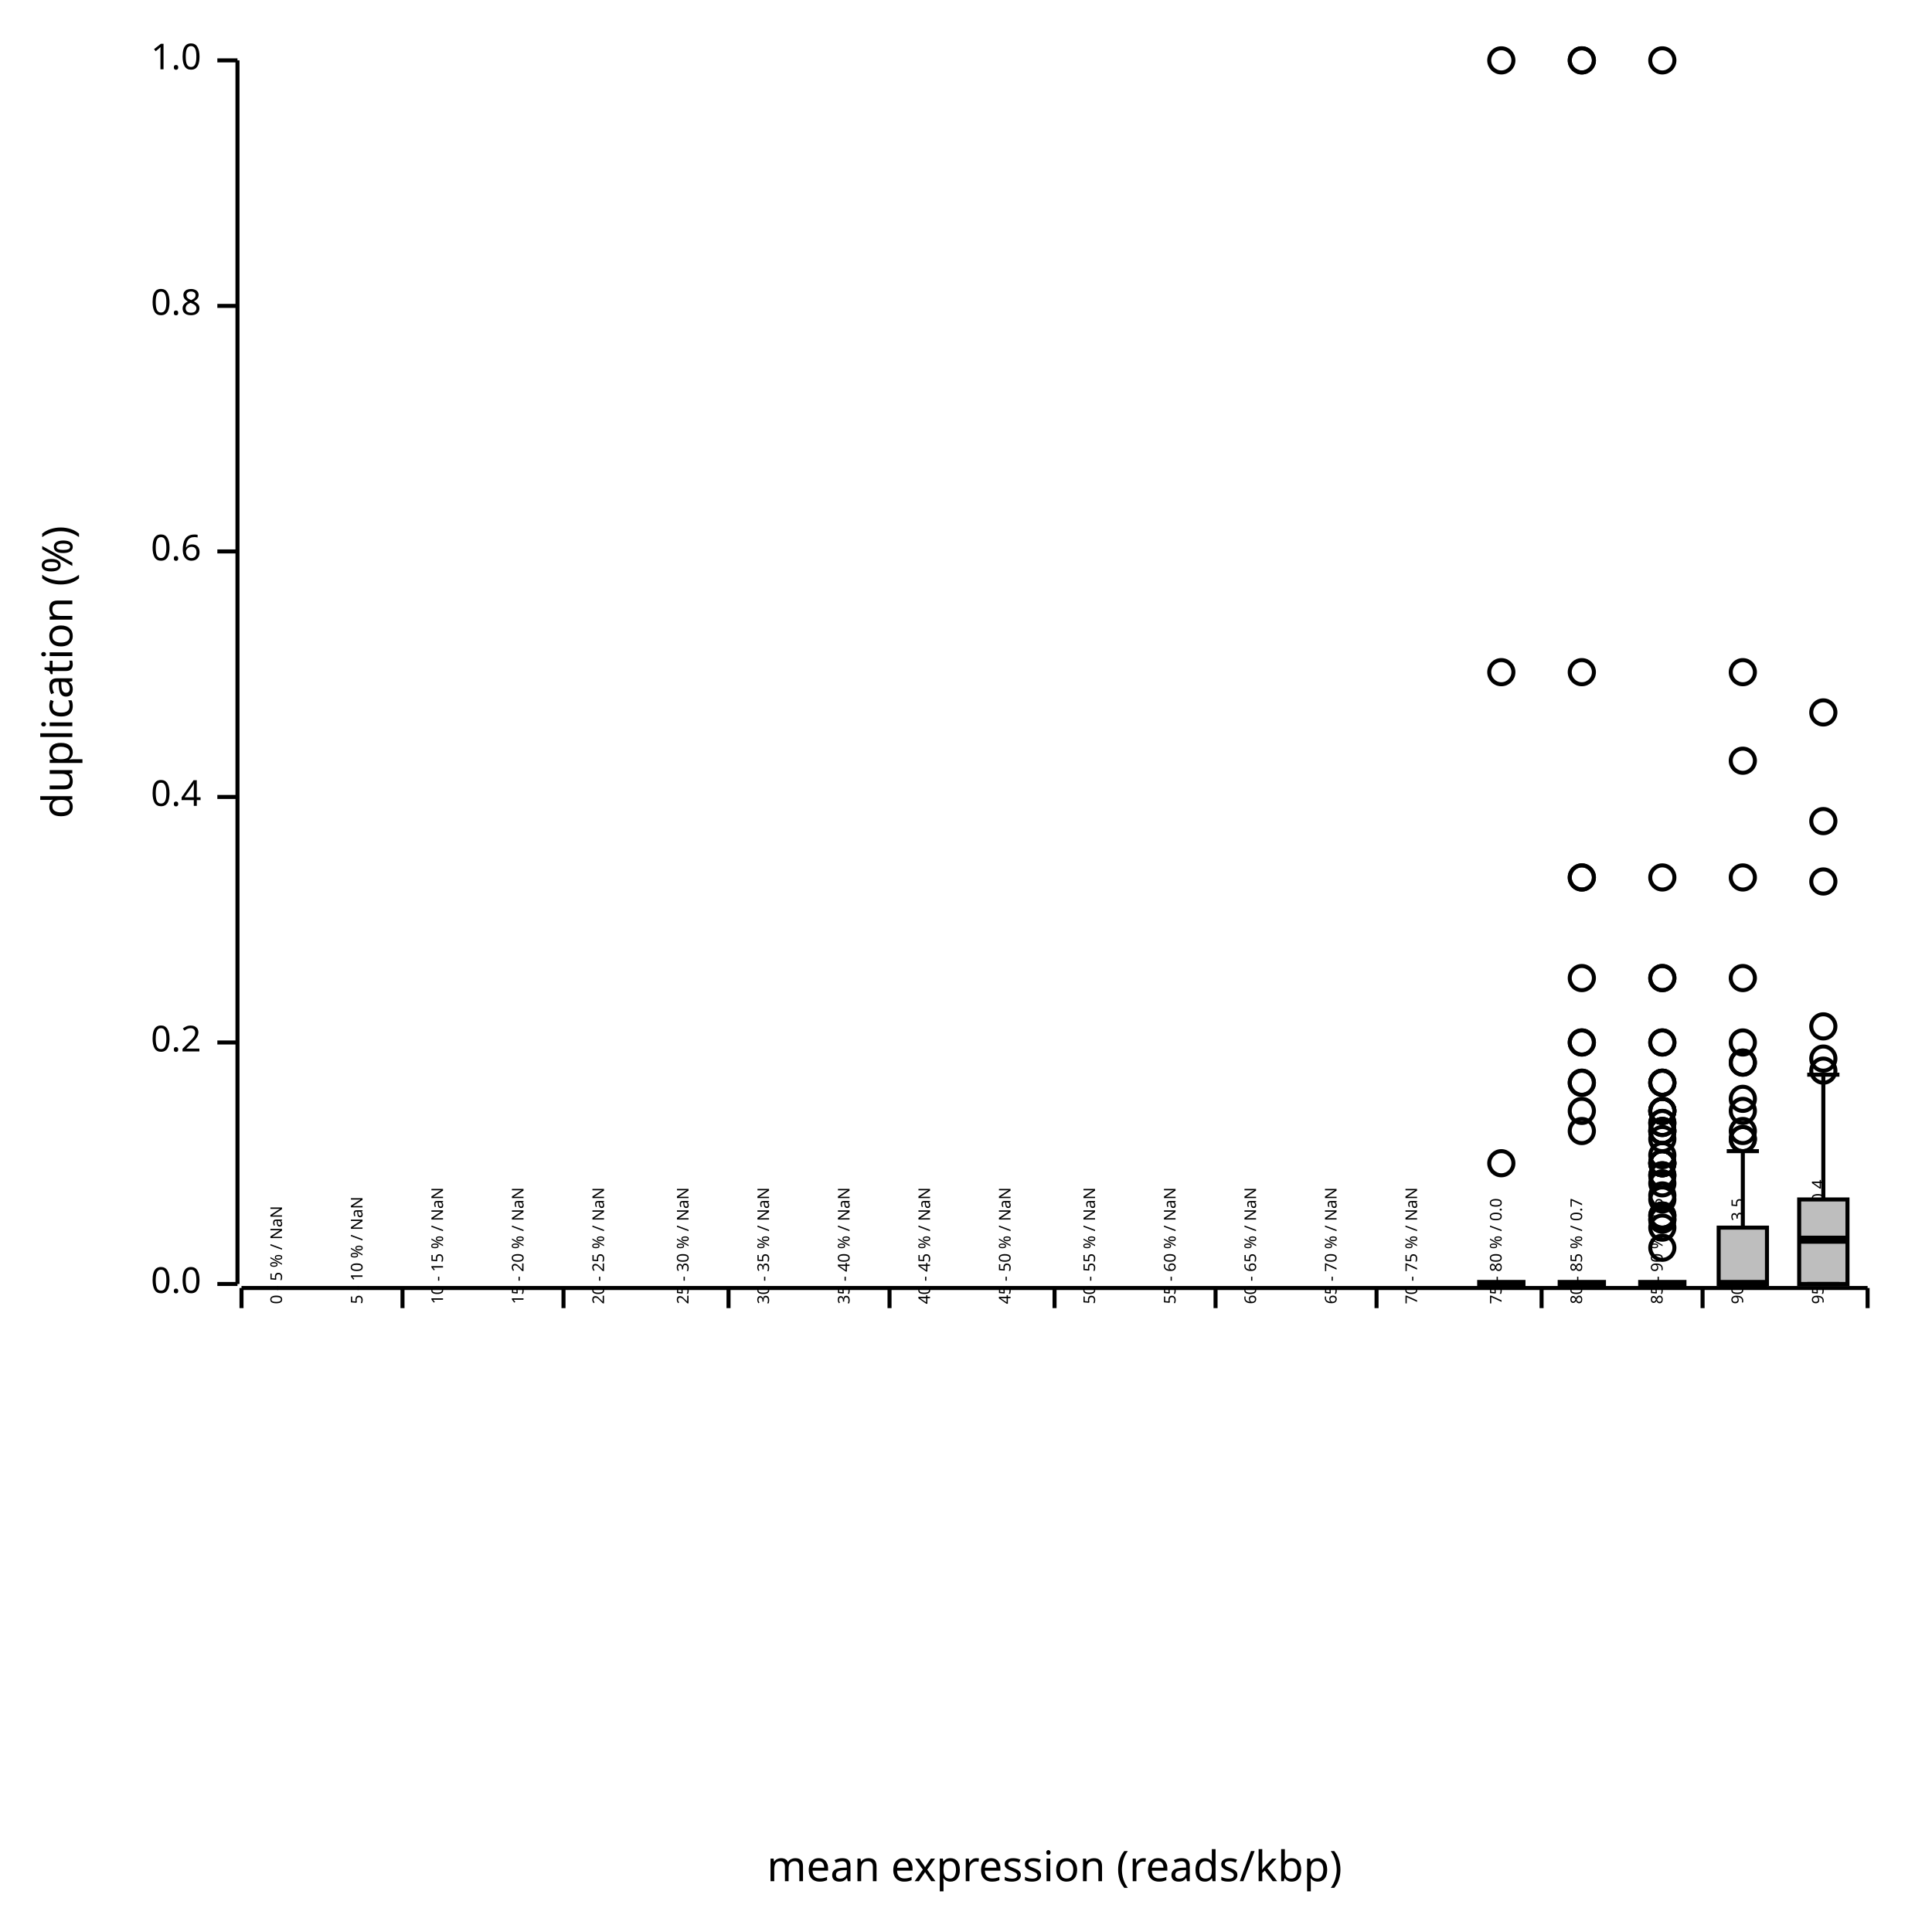
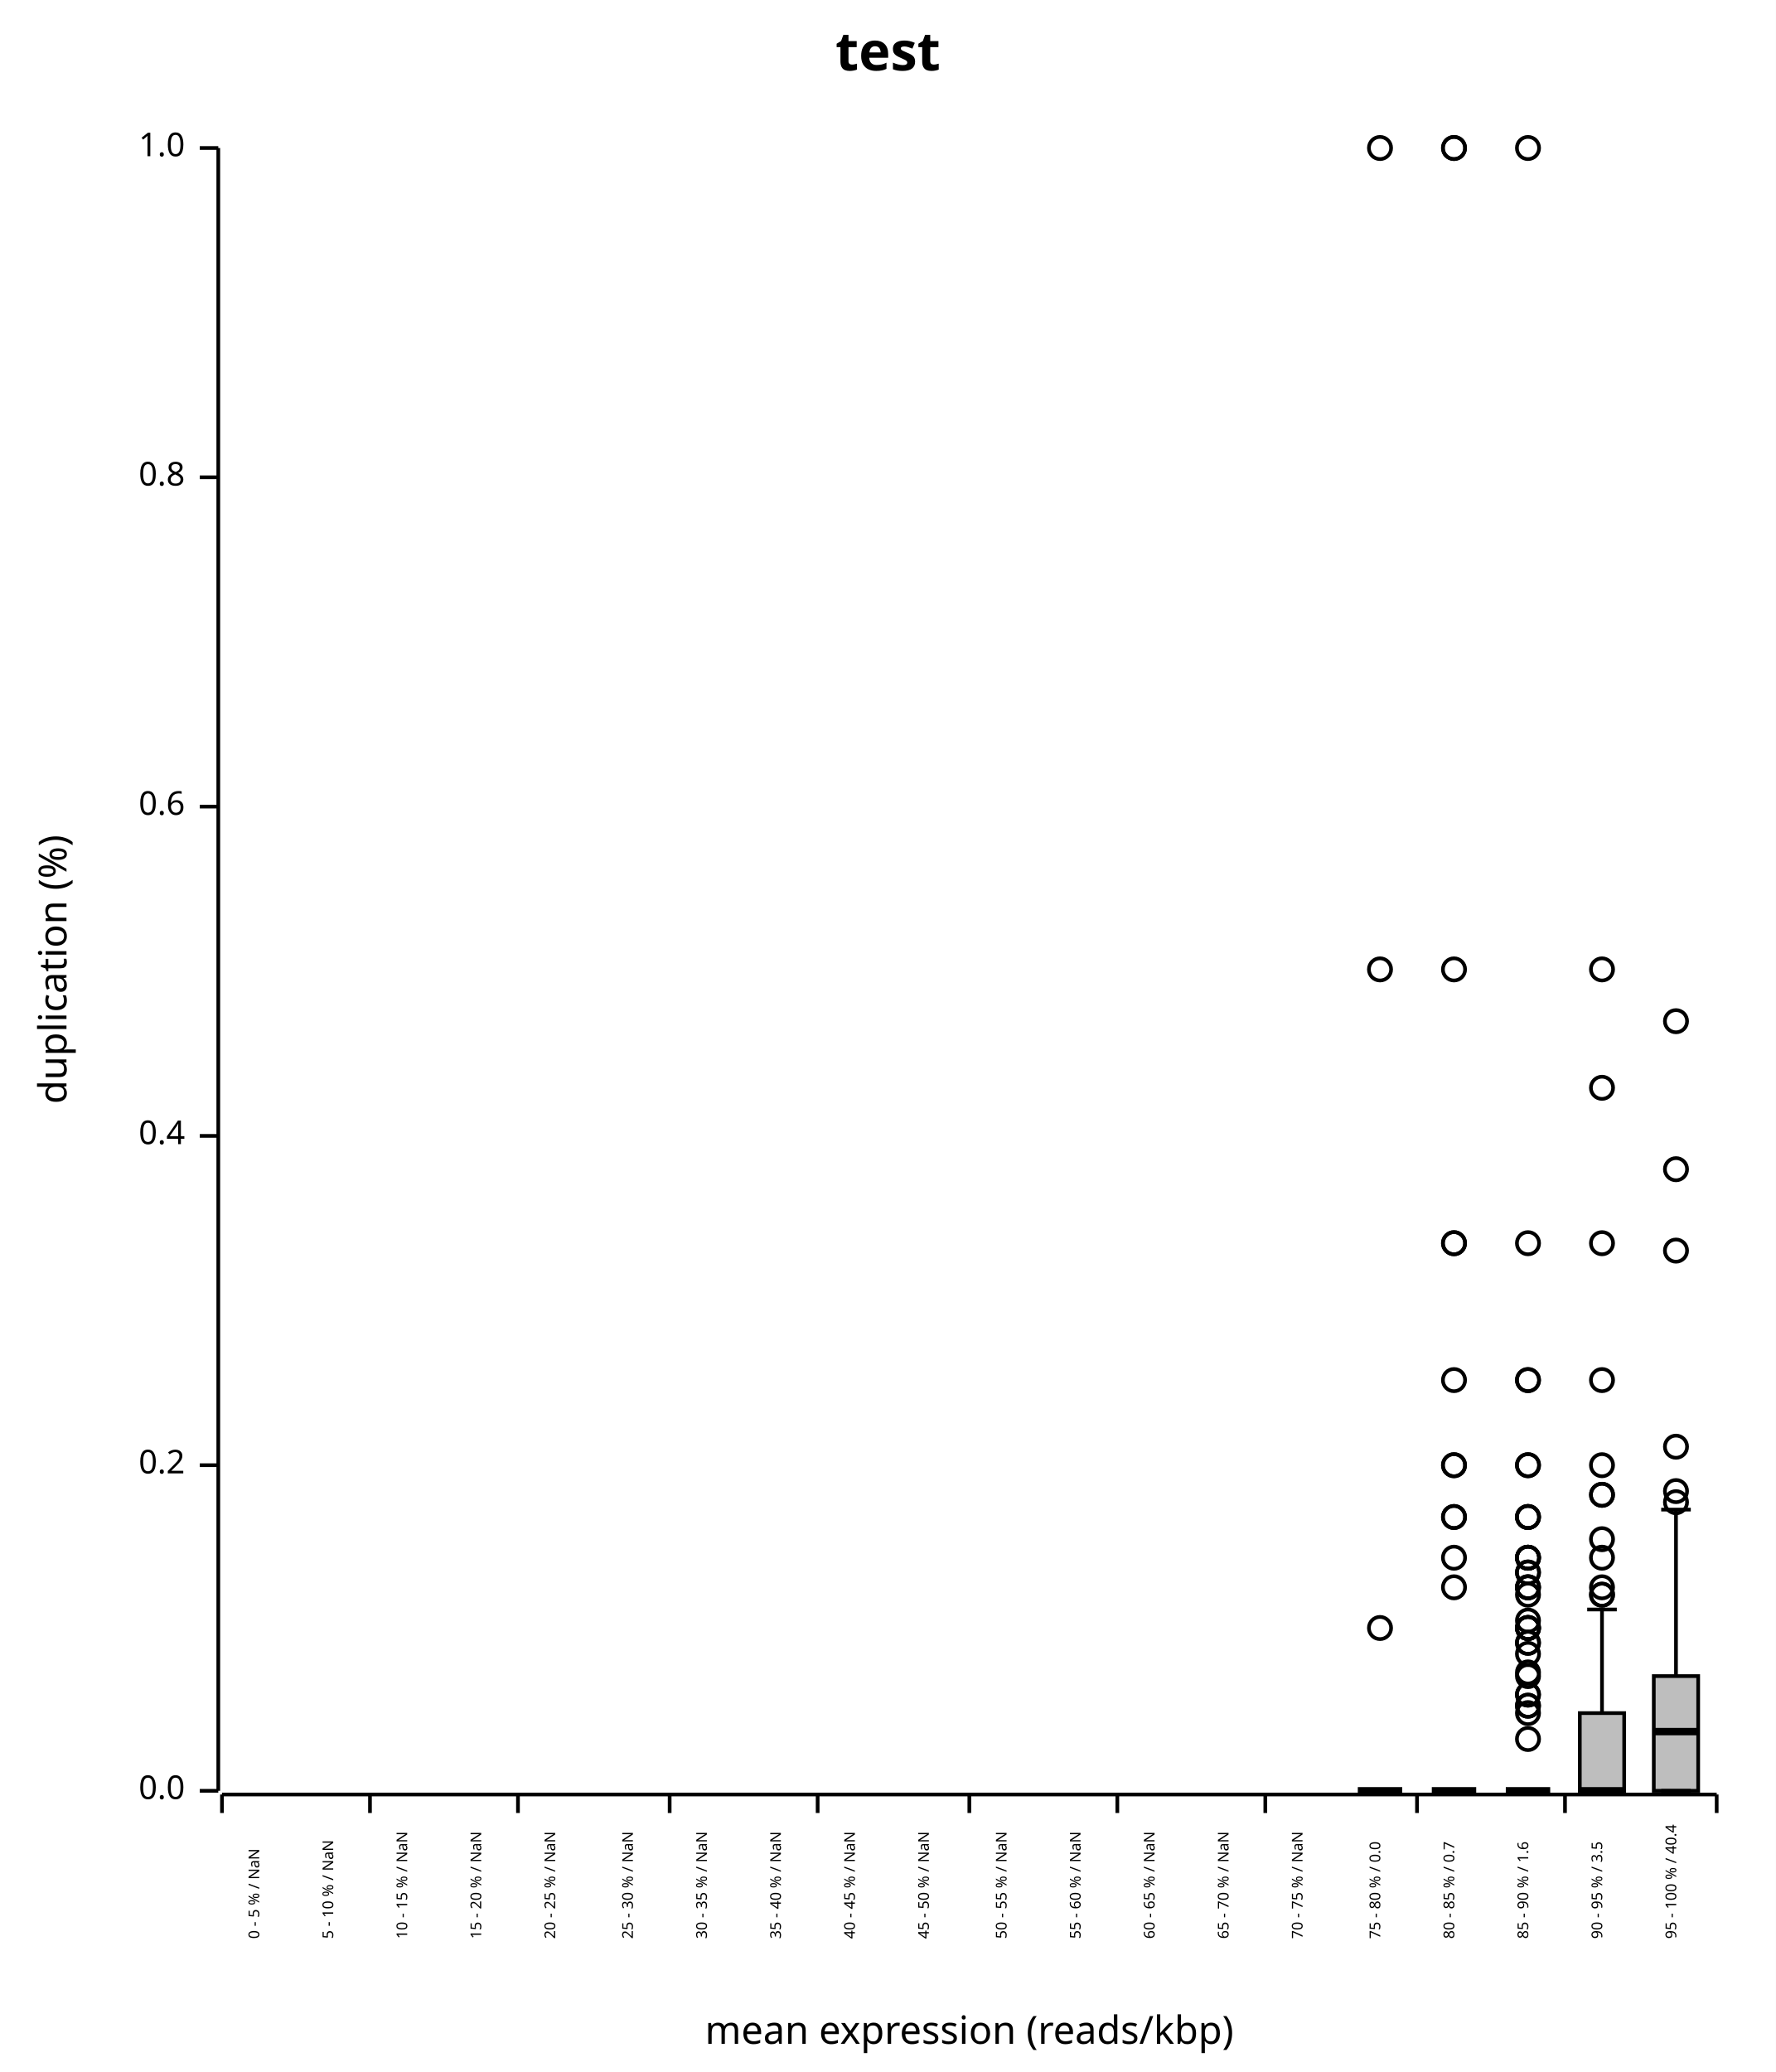
- <svg xmlns="http://www.w3.org/2000/svg" width="480" height="480" viewBox="0 0 480 480">
-   <rect x="0" y="0" width="480" height="480" opacity="1" fill="#FFFFFF" stroke="none" />
-   <text x="10" y="167" dy="0.76em" text-anchor="middle" font-family="sans-serif" font-size="10.484" opacity="1" fill="#000000" transform="rotate(270, 10, 167)">
+ <svg xmlns="http://www.w3.org/2000/svg" width="480" height="560" viewBox="0 0 480 560">
+   <rect x="0" y="0" width="480" height="560" opacity="1" fill="#FFFFFF" stroke="none" />
+   <text x="240" y="8" dy="0.76em" text-anchor="middle" font-family="sans-serif" font-size="14.516" opacity="1" fill="#000000" font-weight="bold">
+ test
+ </text>
+   <text x="10" y="262" dy="0.76em" text-anchor="middle" font-family="sans-serif" font-size="10.484" opacity="1" fill="#000000" transform="rotate(270, 10, 262)">
duplication (%)
</text>
-   <text x="262" y="470" dy="-0.5ex" text-anchor="middle" font-family="sans-serif" font-size="10.484" opacity="1" fill="#000000">
+   <text x="262" y="555" dy="-0.5ex" text-anchor="middle" font-family="sans-serif" font-size="10.484" opacity="1" fill="#000000">
mean expression (reads/kbp)
</text>
-   <polyline fill="none" opacity="1" stroke="#000000" stroke-width="1" points="59,15 59,319 " />
-   <text x="50" y="319" dy="0.5ex" text-anchor="end" font-family="sans-serif" font-size="8.871" opacity="1" fill="#000000">
+   <polyline fill="none" opacity="1" stroke="#000000" stroke-width="1" points="59,40 59,484 " />
+   <text x="50" y="484" dy="0.5ex" text-anchor="end" font-family="sans-serif" font-size="8.871" opacity="1" fill="#000000">
0.0
</text>
-   <polyline fill="none" opacity="1" stroke="#000000" stroke-width="1" points="54,319 59,319 " />
-   <text x="50" y="259" dy="0.5ex" text-anchor="end" font-family="sans-serif" font-size="8.871" opacity="1" fill="#000000">
+   <polyline fill="none" opacity="1" stroke="#000000" stroke-width="1" points="54,484 59,484 " />
+   <text x="50" y="396" dy="0.5ex" text-anchor="end" font-family="sans-serif" font-size="8.871" opacity="1" fill="#000000">
0.2
</text>
-   <polyline fill="none" opacity="1" stroke="#000000" stroke-width="1" points="54,259 59,259 " />
-   <text x="50" y="198" dy="0.5ex" text-anchor="end" font-family="sans-serif" font-size="8.871" opacity="1" fill="#000000">
+   <polyline fill="none" opacity="1" stroke="#000000" stroke-width="1" points="54,396 59,396 " />
+   <text x="50" y="307" dy="0.5ex" text-anchor="end" font-family="sans-serif" font-size="8.871" opacity="1" fill="#000000">
0.4
</text>
-   <polyline fill="none" opacity="1" stroke="#000000" stroke-width="1" points="54,198 59,198 " />
-   <text x="50" y="137" dy="0.5ex" text-anchor="end" font-family="sans-serif" font-size="8.871" opacity="1" fill="#000000">
+   <polyline fill="none" opacity="1" stroke="#000000" stroke-width="1" points="54,307 59,307 " />
+   <text x="50" y="218" dy="0.5ex" text-anchor="end" font-family="sans-serif" font-size="8.871" opacity="1" fill="#000000">
0.6
</text>
-   <polyline fill="none" opacity="1" stroke="#000000" stroke-width="1" points="54,137 59,137 " />
-   <text x="50" y="76" dy="0.5ex" text-anchor="end" font-family="sans-serif" font-size="8.871" opacity="1" fill="#000000">
+   <polyline fill="none" opacity="1" stroke="#000000" stroke-width="1" points="54,218 59,218 " />
+   <text x="50" y="129" dy="0.5ex" text-anchor="end" font-family="sans-serif" font-size="8.871" opacity="1" fill="#000000">
0.8
</text>
-   <polyline fill="none" opacity="1" stroke="#000000" stroke-width="1" points="54,76 59,76 " />
-   <text x="50" y="15" dy="0.5ex" text-anchor="end" font-family="sans-serif" font-size="8.871" opacity="1" fill="#000000">
+   <polyline fill="none" opacity="1" stroke="#000000" stroke-width="1" points="54,129 59,129 " />
+   <text x="50" y="40" dy="0.5ex" text-anchor="end" font-family="sans-serif" font-size="8.871" opacity="1" fill="#000000">
1.0
</text>
-   <polyline fill="none" opacity="1" stroke="#000000" stroke-width="1" points="54,15 59,15 " />
-   <polyline fill="none" opacity="1" stroke="#000000" stroke-width="1" points="60,320 464,320 " />
-   <text x="60" y="330" dy="0.76em" text-anchor="middle" font-family="sans-serif" font-size="8.871" opacity="1" fill="#000000">
- 
- </text>
-   <polyline fill="none" opacity="1" stroke="#000000" stroke-width="1" points="60,320 60,325 " />
-   <text x="100" y="330" dy="0.76em" text-anchor="middle" font-family="sans-serif" font-size="8.871" opacity="1" fill="#000000">
- 
- </text>
-   <polyline fill="none" opacity="1" stroke="#000000" stroke-width="1" points="100,320 100,325 " />
-   <text x="140" y="330" dy="0.76em" text-anchor="middle" font-family="sans-serif" font-size="8.871" opacity="1" fill="#000000">
- 
- </text>
-   <polyline fill="none" opacity="1" stroke="#000000" stroke-width="1" points="140,320 140,325 " />
-   <text x="181" y="330" dy="0.76em" text-anchor="middle" font-family="sans-serif" font-size="8.871" opacity="1" fill="#000000">
- 
- </text>
-   <polyline fill="none" opacity="1" stroke="#000000" stroke-width="1" points="181,320 181,325 " />
-   <text x="221" y="330" dy="0.76em" text-anchor="middle" font-family="sans-serif" font-size="8.871" opacity="1" fill="#000000">
- 
- </text>
-   <polyline fill="none" opacity="1" stroke="#000000" stroke-width="1" points="221,320 221,325 " />
-   <text x="262" y="330" dy="0.76em" text-anchor="middle" font-family="sans-serif" font-size="8.871" opacity="1" fill="#000000">
- 
- </text>
-   <polyline fill="none" opacity="1" stroke="#000000" stroke-width="1" points="262,320 262,325 " />
-   <text x="302" y="330" dy="0.76em" text-anchor="middle" font-family="sans-serif" font-size="8.871" opacity="1" fill="#000000">
- 
- </text>
-   <polyline fill="none" opacity="1" stroke="#000000" stroke-width="1" points="302,320 302,325 " />
-   <text x="342" y="330" dy="0.76em" text-anchor="middle" font-family="sans-serif" font-size="8.871" opacity="1" fill="#000000">
- 
- </text>
-   <polyline fill="none" opacity="1" stroke="#000000" stroke-width="1" points="342,320 342,325 " />
-   <text x="383" y="330" dy="0.76em" text-anchor="middle" font-family="sans-serif" font-size="8.871" opacity="1" fill="#000000">
- 
- </text>
-   <polyline fill="none" opacity="1" stroke="#000000" stroke-width="1" points="383,320 383,325 " />
-   <text x="423" y="330" dy="0.76em" text-anchor="middle" font-family="sans-serif" font-size="8.871" opacity="1" fill="#000000">
- 
- </text>
-   <polyline fill="none" opacity="1" stroke="#000000" stroke-width="1" points="423,320 423,325 " />
-   <text x="464" y="330" dy="0.76em" text-anchor="middle" font-family="sans-serif" font-size="8.871" opacity="1" fill="#000000">
- 
- </text>
-   <polyline fill="none" opacity="1" stroke="#000000" stroke-width="1" points="464,320 464,325 " />
-   <text x="67" y="324" dy="0.76em" text-anchor="start" font-family="sans-serif" font-size="4.032" opacity="1" fill="#000000" transform="rotate(270, 67, 324)">
+   <polyline fill="none" opacity="1" stroke="#000000" stroke-width="1" points="54,40 59,40 " />
+   <polyline fill="none" opacity="1" stroke="#000000" stroke-width="1" points="60,485 464,485 " />
+   <text x="60" y="495" dy="0.76em" text-anchor="middle" font-family="sans-serif" font-size="8.871" opacity="1" fill="#000000">
+ 
+ </text>
+   <polyline fill="none" opacity="1" stroke="#000000" stroke-width="1" points="60,485 60,490 " />
+   <text x="100" y="495" dy="0.76em" text-anchor="middle" font-family="sans-serif" font-size="8.871" opacity="1" fill="#000000">
+ 
+ </text>
+   <polyline fill="none" opacity="1" stroke="#000000" stroke-width="1" points="100,485 100,490 " />
+   <text x="140" y="495" dy="0.76em" text-anchor="middle" font-family="sans-serif" font-size="8.871" opacity="1" fill="#000000">
+ 
+ </text>
+   <polyline fill="none" opacity="1" stroke="#000000" stroke-width="1" points="140,485 140,490 " />
+   <text x="181" y="495" dy="0.76em" text-anchor="middle" font-family="sans-serif" font-size="8.871" opacity="1" fill="#000000">
+ 
+ </text>
+   <polyline fill="none" opacity="1" stroke="#000000" stroke-width="1" points="181,485 181,490 " />
+   <text x="221" y="495" dy="0.76em" text-anchor="middle" font-family="sans-serif" font-size="8.871" opacity="1" fill="#000000">
+ 
+ </text>
+   <polyline fill="none" opacity="1" stroke="#000000" stroke-width="1" points="221,485 221,490 " />
+   <text x="262" y="495" dy="0.76em" text-anchor="middle" font-family="sans-serif" font-size="8.871" opacity="1" fill="#000000">
+ 
+ </text>
+   <polyline fill="none" opacity="1" stroke="#000000" stroke-width="1" points="262,485 262,490 " />
+   <text x="302" y="495" dy="0.76em" text-anchor="middle" font-family="sans-serif" font-size="8.871" opacity="1" fill="#000000">
+ 
+ </text>
+   <polyline fill="none" opacity="1" stroke="#000000" stroke-width="1" points="302,485 302,490 " />
+   <text x="342" y="495" dy="0.76em" text-anchor="middle" font-family="sans-serif" font-size="8.871" opacity="1" fill="#000000">
+ 
+ </text>
+   <polyline fill="none" opacity="1" stroke="#000000" stroke-width="1" points="342,485 342,490 " />
+   <text x="383" y="495" dy="0.76em" text-anchor="middle" font-family="sans-serif" font-size="8.871" opacity="1" fill="#000000">
+ 
+ </text>
+   <polyline fill="none" opacity="1" stroke="#000000" stroke-width="1" points="383,485 383,490 " />
+   <text x="423" y="495" dy="0.76em" text-anchor="middle" font-family="sans-serif" font-size="8.871" opacity="1" fill="#000000">
+ 
+ </text>
+   <polyline fill="none" opacity="1" stroke="#000000" stroke-width="1" points="423,485 423,490 " />
+   <text x="464" y="495" dy="0.76em" text-anchor="middle" font-family="sans-serif" font-size="8.871" opacity="1" fill="#000000">
+ 
+ </text>
+   <polyline fill="none" opacity="1" stroke="#000000" stroke-width="1" points="464,485 464,490 " />
+   <text x="67" y="524" dy="0.76em" text-anchor="start" font-family="sans-serif" font-size="4.032" opacity="1" fill="#000000" transform="rotate(270, 67, 524)">
0 - 5 % / NaN
</text>
-   <text x="87" y="324" dy="0.76em" text-anchor="start" font-family="sans-serif" font-size="4.032" opacity="1" fill="#000000" transform="rotate(270, 87, 324)">
+   <text x="87" y="524" dy="0.76em" text-anchor="start" font-family="sans-serif" font-size="4.032" opacity="1" fill="#000000" transform="rotate(270, 87, 524)">
5 - 10 % / NaN
</text>
-   <text x="107" y="324" dy="0.76em" text-anchor="start" font-family="sans-serif" font-size="4.032" opacity="1" fill="#000000" transform="rotate(270, 107, 324)">
+   <text x="107" y="524" dy="0.76em" text-anchor="start" font-family="sans-serif" font-size="4.032" opacity="1" fill="#000000" transform="rotate(270, 107, 524)">
10 - 15 % / NaN
</text>
-   <text x="127" y="324" dy="0.76em" text-anchor="start" font-family="sans-serif" font-size="4.032" opacity="1" fill="#000000" transform="rotate(270, 127, 324)">
+   <text x="127" y="524" dy="0.76em" text-anchor="start" font-family="sans-serif" font-size="4.032" opacity="1" fill="#000000" transform="rotate(270, 127, 524)">
15 - 20 % / NaN
</text>
-   <text x="147" y="324" dy="0.76em" text-anchor="start" font-family="sans-serif" font-size="4.032" opacity="1" fill="#000000" transform="rotate(270, 147, 324)">
+   <text x="147" y="524" dy="0.76em" text-anchor="start" font-family="sans-serif" font-size="4.032" opacity="1" fill="#000000" transform="rotate(270, 147, 524)">
20 - 25 % / NaN
</text>
-   <text x="168" y="324" dy="0.76em" text-anchor="start" font-family="sans-serif" font-size="4.032" opacity="1" fill="#000000" transform="rotate(270, 168, 324)">
+   <text x="168" y="524" dy="0.76em" text-anchor="start" font-family="sans-serif" font-size="4.032" opacity="1" fill="#000000" transform="rotate(270, 168, 524)">
25 - 30 % / NaN
</text>
-   <text x="188" y="324" dy="0.76em" text-anchor="start" font-family="sans-serif" font-size="4.032" opacity="1" fill="#000000" transform="rotate(270, 188, 324)">
+   <text x="188" y="524" dy="0.76em" text-anchor="start" font-family="sans-serif" font-size="4.032" opacity="1" fill="#000000" transform="rotate(270, 188, 524)">
30 - 35 % / NaN
</text>
-   <text x="208" y="324" dy="0.76em" text-anchor="start" font-family="sans-serif" font-size="4.032" opacity="1" fill="#000000" transform="rotate(270, 208, 324)">
+   <text x="208" y="524" dy="0.76em" text-anchor="start" font-family="sans-serif" font-size="4.032" opacity="1" fill="#000000" transform="rotate(270, 208, 524)">
35 - 40 % / NaN
</text>
-   <text x="228" y="324" dy="0.76em" text-anchor="start" font-family="sans-serif" font-size="4.032" opacity="1" fill="#000000" transform="rotate(270, 228, 324)">
+   <text x="228" y="524" dy="0.76em" text-anchor="start" font-family="sans-serif" font-size="4.032" opacity="1" fill="#000000" transform="rotate(270, 228, 524)">
40 - 45 % / NaN
</text>
-   <text x="248" y="324" dy="0.76em" text-anchor="start" font-family="sans-serif" font-size="4.032" opacity="1" fill="#000000" transform="rotate(270, 248, 324)">
+   <text x="248" y="524" dy="0.76em" text-anchor="start" font-family="sans-serif" font-size="4.032" opacity="1" fill="#000000" transform="rotate(270, 248, 524)">
45 - 50 % / NaN
</text>
-   <text x="269" y="324" dy="0.76em" text-anchor="start" font-family="sans-serif" font-size="4.032" opacity="1" fill="#000000" transform="rotate(270, 269, 324)">
+   <text x="269" y="524" dy="0.76em" text-anchor="start" font-family="sans-serif" font-size="4.032" opacity="1" fill="#000000" transform="rotate(270, 269, 524)">
50 - 55 % / NaN
</text>
-   <text x="289" y="324" dy="0.76em" text-anchor="start" font-family="sans-serif" font-size="4.032" opacity="1" fill="#000000" transform="rotate(270, 289, 324)">
+   <text x="289" y="524" dy="0.76em" text-anchor="start" font-family="sans-serif" font-size="4.032" opacity="1" fill="#000000" transform="rotate(270, 289, 524)">
55 - 60 % / NaN
</text>
-   <text x="309" y="324" dy="0.76em" text-anchor="start" font-family="sans-serif" font-size="4.032" opacity="1" fill="#000000" transform="rotate(270, 309, 324)">
+   <text x="309" y="524" dy="0.76em" text-anchor="start" font-family="sans-serif" font-size="4.032" opacity="1" fill="#000000" transform="rotate(270, 309, 524)">
60 - 65 % / NaN
</text>
-   <text x="329" y="324" dy="0.76em" text-anchor="start" font-family="sans-serif" font-size="4.032" opacity="1" fill="#000000" transform="rotate(270, 329, 324)">
+   <text x="329" y="524" dy="0.76em" text-anchor="start" font-family="sans-serif" font-size="4.032" opacity="1" fill="#000000" transform="rotate(270, 329, 524)">
65 - 70 % / NaN
</text>
-   <text x="349" y="324" dy="0.76em" text-anchor="start" font-family="sans-serif" font-size="4.032" opacity="1" fill="#000000" transform="rotate(270, 349, 324)">
+   <text x="349" y="524" dy="0.76em" text-anchor="start" font-family="sans-serif" font-size="4.032" opacity="1" fill="#000000" transform="rotate(270, 349, 524)">
70 - 75 % / NaN
</text>
-   <text x="370" y="324" dy="0.76em" text-anchor="start" font-family="sans-serif" font-size="4.032" opacity="1" fill="#000000" transform="rotate(270, 370, 324)">
+   <text x="370" y="524" dy="0.76em" text-anchor="start" font-family="sans-serif" font-size="4.032" opacity="1" fill="#000000" transform="rotate(270, 370, 524)">
75 - 80 % / 0.0
</text>
-   <text x="390" y="324" dy="0.76em" text-anchor="start" font-family="sans-serif" font-size="4.032" opacity="1" fill="#000000" transform="rotate(270, 390, 324)">
+   <text x="390" y="524" dy="0.76em" text-anchor="start" font-family="sans-serif" font-size="4.032" opacity="1" fill="#000000" transform="rotate(270, 390, 524)">
80 - 85 % / 0.7
</text>
-   <text x="410" y="324" dy="0.76em" text-anchor="start" font-family="sans-serif" font-size="4.032" opacity="1" fill="#000000" transform="rotate(270, 410, 324)">
+   <text x="410" y="524" dy="0.76em" text-anchor="start" font-family="sans-serif" font-size="4.032" opacity="1" fill="#000000" transform="rotate(270, 410, 524)">
85 - 90 % / 1.6
</text>
-   <text x="430" y="324" dy="0.76em" text-anchor="start" font-family="sans-serif" font-size="4.032" opacity="1" fill="#000000" transform="rotate(270, 430, 324)">
+   <text x="430" y="524" dy="0.76em" text-anchor="start" font-family="sans-serif" font-size="4.032" opacity="1" fill="#000000" transform="rotate(270, 430, 524)">
90 - 95 % / 3.5
</text>
-   <text x="450" y="324" dy="0.76em" text-anchor="start" font-family="sans-serif" font-size="4.032" opacity="1" fill="#000000" transform="rotate(270, 450, 324)">
+   <text x="450" y="524" dy="0.76em" text-anchor="start" font-family="sans-serif" font-size="4.032" opacity="1" fill="#000000" transform="rotate(270, 450, 524)">
95 - 100 % / 40.4
</text>
-   <rect x="367" y="319" width="12" height="0" opacity="1" fill="#BEBEBE" stroke="none" />
-   <rect x="367" y="319" width="12" height="0" opacity="1" fill="none" stroke="#000000" />
-   <polyline fill="none" opacity="1" stroke="#000000" stroke-width="2" points="367,319 379,319 " />
-   <polyline fill="none" opacity="1" stroke="#000000" stroke-width="1" points="373,319 373,319 " />
-   <polyline fill="none" opacity="1" stroke="#000000" stroke-width="1" points="369,319 377,319 " />
-   <polyline fill="none" opacity="1" stroke="#000000" stroke-width="1" points="373,319 373,319 " />
-   <polyline fill="none" opacity="1" stroke="#000000" stroke-width="1" points="369,319 377,319 " />
-   <circle cx="373" cy="289" r="3" opacity="1" fill="none" stroke="#000000" stroke-width="1" />
-   <circle cx="373" cy="167" r="3" opacity="1" fill="none" stroke="#000000" stroke-width="1" />
-   <circle cx="373" cy="15" r="3" opacity="1" fill="none" stroke="#000000" stroke-width="1" />
-   <rect x="387" y="319" width="12" height="0" opacity="1" fill="#BEBEBE" stroke="none" />
-   <rect x="387" y="319" width="12" height="0" opacity="1" fill="none" stroke="#000000" />
-   <polyline fill="none" opacity="1" stroke="#000000" stroke-width="2" points="387,319 399,319 " />
-   <polyline fill="none" opacity="1" stroke="#000000" stroke-width="1" points="393,319 393,319 " />
-   <polyline fill="none" opacity="1" stroke="#000000" stroke-width="1" points="389,319 397,319 " />
-   <polyline fill="none" opacity="1" stroke="#000000" stroke-width="1" points="393,319 393,319 " />
-   <polyline fill="none" opacity="1" stroke="#000000" stroke-width="1" points="389,319 397,319 " />
-   <circle cx="393" cy="281" r="3" opacity="1" fill="none" stroke="#000000" stroke-width="1" />
-   <circle cx="393" cy="276" r="3" opacity="1" fill="none" stroke="#000000" stroke-width="1" />
-   <circle cx="393" cy="269" r="3" opacity="1" fill="none" stroke="#000000" stroke-width="1" />
-   <circle cx="393" cy="269" r="3" opacity="1" fill="none" stroke="#000000" stroke-width="1" />
-   <circle cx="393" cy="259" r="3" opacity="1" fill="none" stroke="#000000" stroke-width="1" />
-   <circle cx="393" cy="259" r="3" opacity="1" fill="none" stroke="#000000" stroke-width="1" />
-   <circle cx="393" cy="243" r="3" opacity="1" fill="none" stroke="#000000" stroke-width="1" />
-   <circle cx="393" cy="218" r="3" opacity="1" fill="none" stroke="#000000" stroke-width="1" />
-   <circle cx="393" cy="218" r="3" opacity="1" fill="none" stroke="#000000" stroke-width="1" />
-   <circle cx="393" cy="167" r="3" opacity="1" fill="none" stroke="#000000" stroke-width="1" />
-   <circle cx="393" cy="15" r="3" opacity="1" fill="none" stroke="#000000" stroke-width="1" />
-   <circle cx="393" cy="15" r="3" opacity="1" fill="none" stroke="#000000" stroke-width="1" />
-   <rect x="407" y="319" width="12" height="0" opacity="1" fill="#BEBEBE" stroke="none" />
-   <rect x="407" y="319" width="12" height="0" opacity="1" fill="none" stroke="#000000" />
-   <polyline fill="none" opacity="1" stroke="#000000" stroke-width="2" points="407,319 419,319 " />
-   <polyline fill="none" opacity="1" stroke="#000000" stroke-width="1" points="413,319 413,319 " />
-   <polyline fill="none" opacity="1" stroke="#000000" stroke-width="1" points="409,319 417,319 " />
-   <polyline fill="none" opacity="1" stroke="#000000" stroke-width="1" points="413,319 413,319 " />
-   <polyline fill="none" opacity="1" stroke="#000000" stroke-width="1" points="409,319 417,319 " />
-   <circle cx="413" cy="310" r="3" opacity="1" fill="none" stroke="#000000" stroke-width="1" />
-   <circle cx="413" cy="305" r="3" opacity="1" fill="none" stroke="#000000" stroke-width="1" />
-   <circle cx="413" cy="303" r="3" opacity="1" fill="none" stroke="#000000" stroke-width="1" />
-   <circle cx="413" cy="303" r="3" opacity="1" fill="none" stroke="#000000" stroke-width="1" />
-   <circle cx="413" cy="302" r="3" opacity="1" fill="none" stroke="#000000" stroke-width="1" />
-   <circle cx="413" cy="302" r="3" opacity="1" fill="none" stroke="#000000" stroke-width="1" />
-   <circle cx="413" cy="298" r="3" opacity="1" fill="none" stroke="#000000" stroke-width="1" />
-   <circle cx="413" cy="297" r="3" opacity="1" fill="none" stroke="#000000" stroke-width="1" />
-   <circle cx="413" cy="294" r="3" opacity="1" fill="none" stroke="#000000" stroke-width="1" />
-   <circle cx="413" cy="292" r="3" opacity="1" fill="none" stroke="#000000" stroke-width="1" />
-   <circle cx="413" cy="292" r="3" opacity="1" fill="none" stroke="#000000" stroke-width="1" />
-   <circle cx="413" cy="289" r="3" opacity="1" fill="none" stroke="#000000" stroke-width="1" />
-   <circle cx="413" cy="289" r="3" opacity="1" fill="none" stroke="#000000" stroke-width="1" />
-   <circle cx="413" cy="289" r="3" opacity="1" fill="none" stroke="#000000" stroke-width="1" />
-   <circle cx="413" cy="289" r="3" opacity="1" fill="none" stroke="#000000" stroke-width="1" />
-   <circle cx="413" cy="287" r="3" opacity="1" fill="none" stroke="#000000" stroke-width="1" />
-   <circle cx="413" cy="283" r="3" opacity="1" fill="none" stroke="#000000" stroke-width="1" />
-   <circle cx="413" cy="281" r="3" opacity="1" fill="none" stroke="#000000" stroke-width="1" />
-   <circle cx="413" cy="281" r="3" opacity="1" fill="none" stroke="#000000" stroke-width="1" />
-   <circle cx="413" cy="281" r="3" opacity="1" fill="none" stroke="#000000" stroke-width="1" />
-   <circle cx="413" cy="279" r="3" opacity="1" fill="none" stroke="#000000" stroke-width="1" />
-   <circle cx="413" cy="279" r="3" opacity="1" fill="none" stroke="#000000" stroke-width="1" />
-   <circle cx="413" cy="276" r="3" opacity="1" fill="none" stroke="#000000" stroke-width="1" />
-   <circle cx="413" cy="276" r="3" opacity="1" fill="none" stroke="#000000" stroke-width="1" />
-   <circle cx="413" cy="276" r="3" opacity="1" fill="none" stroke="#000000" stroke-width="1" />
-   <circle cx="413" cy="276" r="3" opacity="1" fill="none" stroke="#000000" stroke-width="1" />
-   <circle cx="413" cy="269" r="3" opacity="1" fill="none" stroke="#000000" stroke-width="1" />
-   <circle cx="413" cy="269" r="3" opacity="1" fill="none" stroke="#000000" stroke-width="1" />
-   <circle cx="413" cy="269" r="3" opacity="1" fill="none" stroke="#000000" stroke-width="1" />
-   <circle cx="413" cy="259" r="3" opacity="1" fill="none" stroke="#000000" stroke-width="1" />
-   <circle cx="413" cy="259" r="3" opacity="1" fill="none" stroke="#000000" stroke-width="1" />
-   <circle cx="413" cy="243" r="3" opacity="1" fill="none" stroke="#000000" stroke-width="1" />
-   <circle cx="413" cy="243" r="3" opacity="1" fill="none" stroke="#000000" stroke-width="1" />
-   <circle cx="413" cy="218" r="3" opacity="1" fill="none" stroke="#000000" stroke-width="1" />
-   <circle cx="413" cy="15" r="3" opacity="1" fill="none" stroke="#000000" stroke-width="1" />
-   <rect x="427" y="305" width="12" height="14" opacity="1" fill="#BEBEBE" stroke="none" />
-   <rect x="427" y="305" width="12" height="14" opacity="1" fill="none" stroke="#000000" />
-   <polyline fill="none" opacity="1" stroke="#000000" stroke-width="2" points="427,319 439,319 " />
-   <polyline fill="none" opacity="1" stroke="#000000" stroke-width="1" points="433,319 433,319 " />
-   <polyline fill="none" opacity="1" stroke="#000000" stroke-width="1" points="429,319 437,319 " />
-   <polyline fill="none" opacity="1" stroke="#000000" stroke-width="1" points="433,305 433,286 " />
-   <polyline fill="none" opacity="1" stroke="#000000" stroke-width="1" points="429,286 437,286 " />
-   <circle cx="433" cy="283" r="3" opacity="1" fill="none" stroke="#000000" stroke-width="1" />
-   <circle cx="433" cy="283" r="3" opacity="1" fill="none" stroke="#000000" stroke-width="1" />
-   <circle cx="433" cy="281" r="3" opacity="1" fill="none" stroke="#000000" stroke-width="1" />
-   <circle cx="433" cy="276" r="3" opacity="1" fill="none" stroke="#000000" stroke-width="1" />
-   <circle cx="433" cy="273" r="3" opacity="1" fill="none" stroke="#000000" stroke-width="1" />
-   <circle cx="433" cy="264" r="3" opacity="1" fill="none" stroke="#000000" stroke-width="1" />
-   <circle cx="433" cy="264" r="3" opacity="1" fill="none" stroke="#000000" stroke-width="1" />
-   <circle cx="433" cy="259" r="3" opacity="1" fill="none" stroke="#000000" stroke-width="1" />
-   <circle cx="433" cy="243" r="3" opacity="1" fill="none" stroke="#000000" stroke-width="1" />
-   <circle cx="433" cy="218" r="3" opacity="1" fill="none" stroke="#000000" stroke-width="1" />
-   <circle cx="433" cy="189" r="3" opacity="1" fill="none" stroke="#000000" stroke-width="1" />
-   <circle cx="433" cy="167" r="3" opacity="1" fill="none" stroke="#000000" stroke-width="1" />
-   <rect x="447" y="298" width="12" height="21" opacity="1" fill="#BEBEBE" stroke="none" />
-   <rect x="447" y="298" width="12" height="21" opacity="1" fill="none" stroke="#000000" />
-   <polyline fill="none" opacity="1" stroke="#000000" stroke-width="2" points="447,308 459,308 " />
-   <polyline fill="none" opacity="1" stroke="#000000" stroke-width="1" points="453,319 453,319 " />
-   <polyline fill="none" opacity="1" stroke="#000000" stroke-width="1" points="449,319 457,319 " />
-   <polyline fill="none" opacity="1" stroke="#000000" stroke-width="1" points="453,298 453,267 " />
-   <polyline fill="none" opacity="1" stroke="#000000" stroke-width="1" points="449,267 457,267 " />
-   <circle cx="453" cy="266" r="3" opacity="1" fill="none" stroke="#000000" stroke-width="1" />
-   <circle cx="453" cy="263" r="3" opacity="1" fill="none" stroke="#000000" stroke-width="1" />
-   <circle cx="453" cy="255" r="3" opacity="1" fill="none" stroke="#000000" stroke-width="1" />
-   <circle cx="453" cy="219" r="3" opacity="1" fill="none" stroke="#000000" stroke-width="1" />
-   <circle cx="453" cy="204" r="3" opacity="1" fill="none" stroke="#000000" stroke-width="1" />
-   <circle cx="453" cy="177" r="3" opacity="1" fill="none" stroke="#000000" stroke-width="1" />
+   <rect x="367" y="484" width="12" height="0" opacity="1" fill="#BEBEBE" stroke="none" />
+   <rect x="367" y="484" width="12" height="0" opacity="1" fill="none" stroke="#000000" />
+   <polyline fill="none" opacity="1" stroke="#000000" stroke-width="2" points="367,484 379,484 " />
+   <polyline fill="none" opacity="1" stroke="#000000" stroke-width="1" points="373,484 373,484 " />
+   <polyline fill="none" opacity="1" stroke="#000000" stroke-width="1" points="369,484 377,484 " />
+   <polyline fill="none" opacity="1" stroke="#000000" stroke-width="1" points="373,484 373,484 " />
+   <polyline fill="none" opacity="1" stroke="#000000" stroke-width="1" points="369,484 377,484 " />
+   <circle cx="373" cy="440" r="3" opacity="1" fill="none" stroke="#000000" stroke-width="1" />
+   <circle cx="373" cy="262" r="3" opacity="1" fill="none" stroke="#000000" stroke-width="1" />
+   <circle cx="373" cy="40" r="3" opacity="1" fill="none" stroke="#000000" stroke-width="1" />
+   <rect x="387" y="484" width="12" height="0" opacity="1" fill="#BEBEBE" stroke="none" />
+   <rect x="387" y="484" width="12" height="0" opacity="1" fill="none" stroke="#000000" />
+   <polyline fill="none" opacity="1" stroke="#000000" stroke-width="2" points="387,484 399,484 " />
+   <polyline fill="none" opacity="1" stroke="#000000" stroke-width="1" points="393,484 393,484 " />
+   <polyline fill="none" opacity="1" stroke="#000000" stroke-width="1" points="389,484 397,484 " />
+   <polyline fill="none" opacity="1" stroke="#000000" stroke-width="1" points="393,484 393,484 " />
+   <polyline fill="none" opacity="1" stroke="#000000" stroke-width="1" points="389,484 397,484 " />
+   <circle cx="393" cy="429" r="3" opacity="1" fill="none" stroke="#000000" stroke-width="1" />
+   <circle cx="393" cy="421" r="3" opacity="1" fill="none" stroke="#000000" stroke-width="1" />
+   <circle cx="393" cy="410" r="3" opacity="1" fill="none" stroke="#000000" stroke-width="1" />
+   <circle cx="393" cy="410" r="3" opacity="1" fill="none" stroke="#000000" stroke-width="1" />
+   <circle cx="393" cy="396" r="3" opacity="1" fill="none" stroke="#000000" stroke-width="1" />
+   <circle cx="393" cy="396" r="3" opacity="1" fill="none" stroke="#000000" stroke-width="1" />
+   <circle cx="393" cy="373" r="3" opacity="1" fill="none" stroke="#000000" stroke-width="1" />
+   <circle cx="393" cy="336" r="3" opacity="1" fill="none" stroke="#000000" stroke-width="1" />
+   <circle cx="393" cy="336" r="3" opacity="1" fill="none" stroke="#000000" stroke-width="1" />
+   <circle cx="393" cy="262" r="3" opacity="1" fill="none" stroke="#000000" stroke-width="1" />
+   <circle cx="393" cy="40" r="3" opacity="1" fill="none" stroke="#000000" stroke-width="1" />
+   <circle cx="393" cy="40" r="3" opacity="1" fill="none" stroke="#000000" stroke-width="1" />
+   <rect x="407" y="484" width="12" height="0" opacity="1" fill="#BEBEBE" stroke="none" />
+   <rect x="407" y="484" width="12" height="0" opacity="1" fill="none" stroke="#000000" />
+   <polyline fill="none" opacity="1" stroke="#000000" stroke-width="2" points="407,484 419,484 " />
+   <polyline fill="none" opacity="1" stroke="#000000" stroke-width="1" points="413,484 413,484 " />
+   <polyline fill="none" opacity="1" stroke="#000000" stroke-width="1" points="409,484 417,484 " />
+   <polyline fill="none" opacity="1" stroke="#000000" stroke-width="1" points="413,484 413,484 " />
+   <polyline fill="none" opacity="1" stroke="#000000" stroke-width="1" points="409,484 417,484 " />
+   <circle cx="413" cy="470" r="3" opacity="1" fill="none" stroke="#000000" stroke-width="1" />
+   <circle cx="413" cy="463" r="3" opacity="1" fill="none" stroke="#000000" stroke-width="1" />
+   <circle cx="413" cy="461" r="3" opacity="1" fill="none" stroke="#000000" stroke-width="1" />
+   <circle cx="413" cy="461" r="3" opacity="1" fill="none" stroke="#000000" stroke-width="1" />
+   <circle cx="413" cy="458" r="3" opacity="1" fill="none" stroke="#000000" stroke-width="1" />
+   <circle cx="413" cy="458" r="3" opacity="1" fill="none" stroke="#000000" stroke-width="1" />
+   <circle cx="413" cy="453" r="3" opacity="1" fill="none" stroke="#000000" stroke-width="1" />
+   <circle cx="413" cy="452" r="3" opacity="1" fill="none" stroke="#000000" stroke-width="1" />
+   <circle cx="413" cy="447" r="3" opacity="1" fill="none" stroke="#000000" stroke-width="1" />
+   <circle cx="413" cy="444" r="3" opacity="1" fill="none" stroke="#000000" stroke-width="1" />
+   <circle cx="413" cy="444" r="3" opacity="1" fill="none" stroke="#000000" stroke-width="1" />
+   <circle cx="413" cy="440" r="3" opacity="1" fill="none" stroke="#000000" stroke-width="1" />
+   <circle cx="413" cy="440" r="3" opacity="1" fill="none" stroke="#000000" stroke-width="1" />
+   <circle cx="413" cy="440" r="3" opacity="1" fill="none" stroke="#000000" stroke-width="1" />
+   <circle cx="413" cy="440" r="3" opacity="1" fill="none" stroke="#000000" stroke-width="1" />
+   <circle cx="413" cy="438" r="3" opacity="1" fill="none" stroke="#000000" stroke-width="1" />
+   <circle cx="413" cy="431" r="3" opacity="1" fill="none" stroke="#000000" stroke-width="1" />
+   <circle cx="413" cy="429" r="3" opacity="1" fill="none" stroke="#000000" stroke-width="1" />
+   <circle cx="413" cy="429" r="3" opacity="1" fill="none" stroke="#000000" stroke-width="1" />
+   <circle cx="413" cy="429" r="3" opacity="1" fill="none" stroke="#000000" stroke-width="1" />
+   <circle cx="413" cy="425" r="3" opacity="1" fill="none" stroke="#000000" stroke-width="1" />
+   <circle cx="413" cy="425" r="3" opacity="1" fill="none" stroke="#000000" stroke-width="1" />
+   <circle cx="413" cy="421" r="3" opacity="1" fill="none" stroke="#000000" stroke-width="1" />
+   <circle cx="413" cy="421" r="3" opacity="1" fill="none" stroke="#000000" stroke-width="1" />
+   <circle cx="413" cy="421" r="3" opacity="1" fill="none" stroke="#000000" stroke-width="1" />
+   <circle cx="413" cy="421" r="3" opacity="1" fill="none" stroke="#000000" stroke-width="1" />
+   <circle cx="413" cy="410" r="3" opacity="1" fill="none" stroke="#000000" stroke-width="1" />
+   <circle cx="413" cy="410" r="3" opacity="1" fill="none" stroke="#000000" stroke-width="1" />
+   <circle cx="413" cy="410" r="3" opacity="1" fill="none" stroke="#000000" stroke-width="1" />
+   <circle cx="413" cy="396" r="3" opacity="1" fill="none" stroke="#000000" stroke-width="1" />
+   <circle cx="413" cy="396" r="3" opacity="1" fill="none" stroke="#000000" stroke-width="1" />
+   <circle cx="413" cy="373" r="3" opacity="1" fill="none" stroke="#000000" stroke-width="1" />
+   <circle cx="413" cy="373" r="3" opacity="1" fill="none" stroke="#000000" stroke-width="1" />
+   <circle cx="413" cy="336" r="3" opacity="1" fill="none" stroke="#000000" stroke-width="1" />
+   <circle cx="413" cy="40" r="3" opacity="1" fill="none" stroke="#000000" stroke-width="1" />
+   <rect x="427" y="463" width="12" height="21" opacity="1" fill="#BEBEBE" stroke="none" />
+   <rect x="427" y="463" width="12" height="21" opacity="1" fill="none" stroke="#000000" />
+   <polyline fill="none" opacity="1" stroke="#000000" stroke-width="2" points="427,484 439,484 " />
+   <polyline fill="none" opacity="1" stroke="#000000" stroke-width="1" points="433,484 433,484 " />
+   <polyline fill="none" opacity="1" stroke="#000000" stroke-width="1" points="429,484 437,484 " />
+   <polyline fill="none" opacity="1" stroke="#000000" stroke-width="1" points="433,463 433,435 " />
+   <polyline fill="none" opacity="1" stroke="#000000" stroke-width="1" points="429,435 437,435 " />
+   <circle cx="433" cy="431" r="3" opacity="1" fill="none" stroke="#000000" stroke-width="1" />
+   <circle cx="433" cy="431" r="3" opacity="1" fill="none" stroke="#000000" stroke-width="1" />
+   <circle cx="433" cy="429" r="3" opacity="1" fill="none" stroke="#000000" stroke-width="1" />
+   <circle cx="433" cy="421" r="3" opacity="1" fill="none" stroke="#000000" stroke-width="1" />
+   <circle cx="433" cy="416" r="3" opacity="1" fill="none" stroke="#000000" stroke-width="1" />
+   <circle cx="433" cy="404" r="3" opacity="1" fill="none" stroke="#000000" stroke-width="1" />
+   <circle cx="433" cy="404" r="3" opacity="1" fill="none" stroke="#000000" stroke-width="1" />
+   <circle cx="433" cy="396" r="3" opacity="1" fill="none" stroke="#000000" stroke-width="1" />
+   <circle cx="433" cy="373" r="3" opacity="1" fill="none" stroke="#000000" stroke-width="1" />
+   <circle cx="433" cy="336" r="3" opacity="1" fill="none" stroke="#000000" stroke-width="1" />
+   <circle cx="433" cy="294" r="3" opacity="1" fill="none" stroke="#000000" stroke-width="1" />
+   <circle cx="433" cy="262" r="3" opacity="1" fill="none" stroke="#000000" stroke-width="1" />
+   <rect x="447" y="453" width="12" height="31" opacity="1" fill="#BEBEBE" stroke="none" />
+   <rect x="447" y="453" width="12" height="31" opacity="1" fill="none" stroke="#000000" />
+   <polyline fill="none" opacity="1" stroke="#000000" stroke-width="2" points="447,468 459,468 " />
+   <polyline fill="none" opacity="1" stroke="#000000" stroke-width="1" points="453,484 453,484 " />
+   <polyline fill="none" opacity="1" stroke="#000000" stroke-width="1" points="449,484 457,484 " />
+   <polyline fill="none" opacity="1" stroke="#000000" stroke-width="1" points="453,453 453,408 " />
+   <polyline fill="none" opacity="1" stroke="#000000" stroke-width="1" points="449,408 457,408 " />
+   <circle cx="453" cy="406" r="3" opacity="1" fill="none" stroke="#000000" stroke-width="1" />
+   <circle cx="453" cy="403" r="3" opacity="1" fill="none" stroke="#000000" stroke-width="1" />
+   <circle cx="453" cy="391" r="3" opacity="1" fill="none" stroke="#000000" stroke-width="1" />
+   <circle cx="453" cy="338" r="3" opacity="1" fill="none" stroke="#000000" stroke-width="1" />
+   <circle cx="453" cy="316" r="3" opacity="1" fill="none" stroke="#000000" stroke-width="1" />
+   <circle cx="453" cy="276" r="3" opacity="1" fill="none" stroke="#000000" stroke-width="1" />
</svg>
